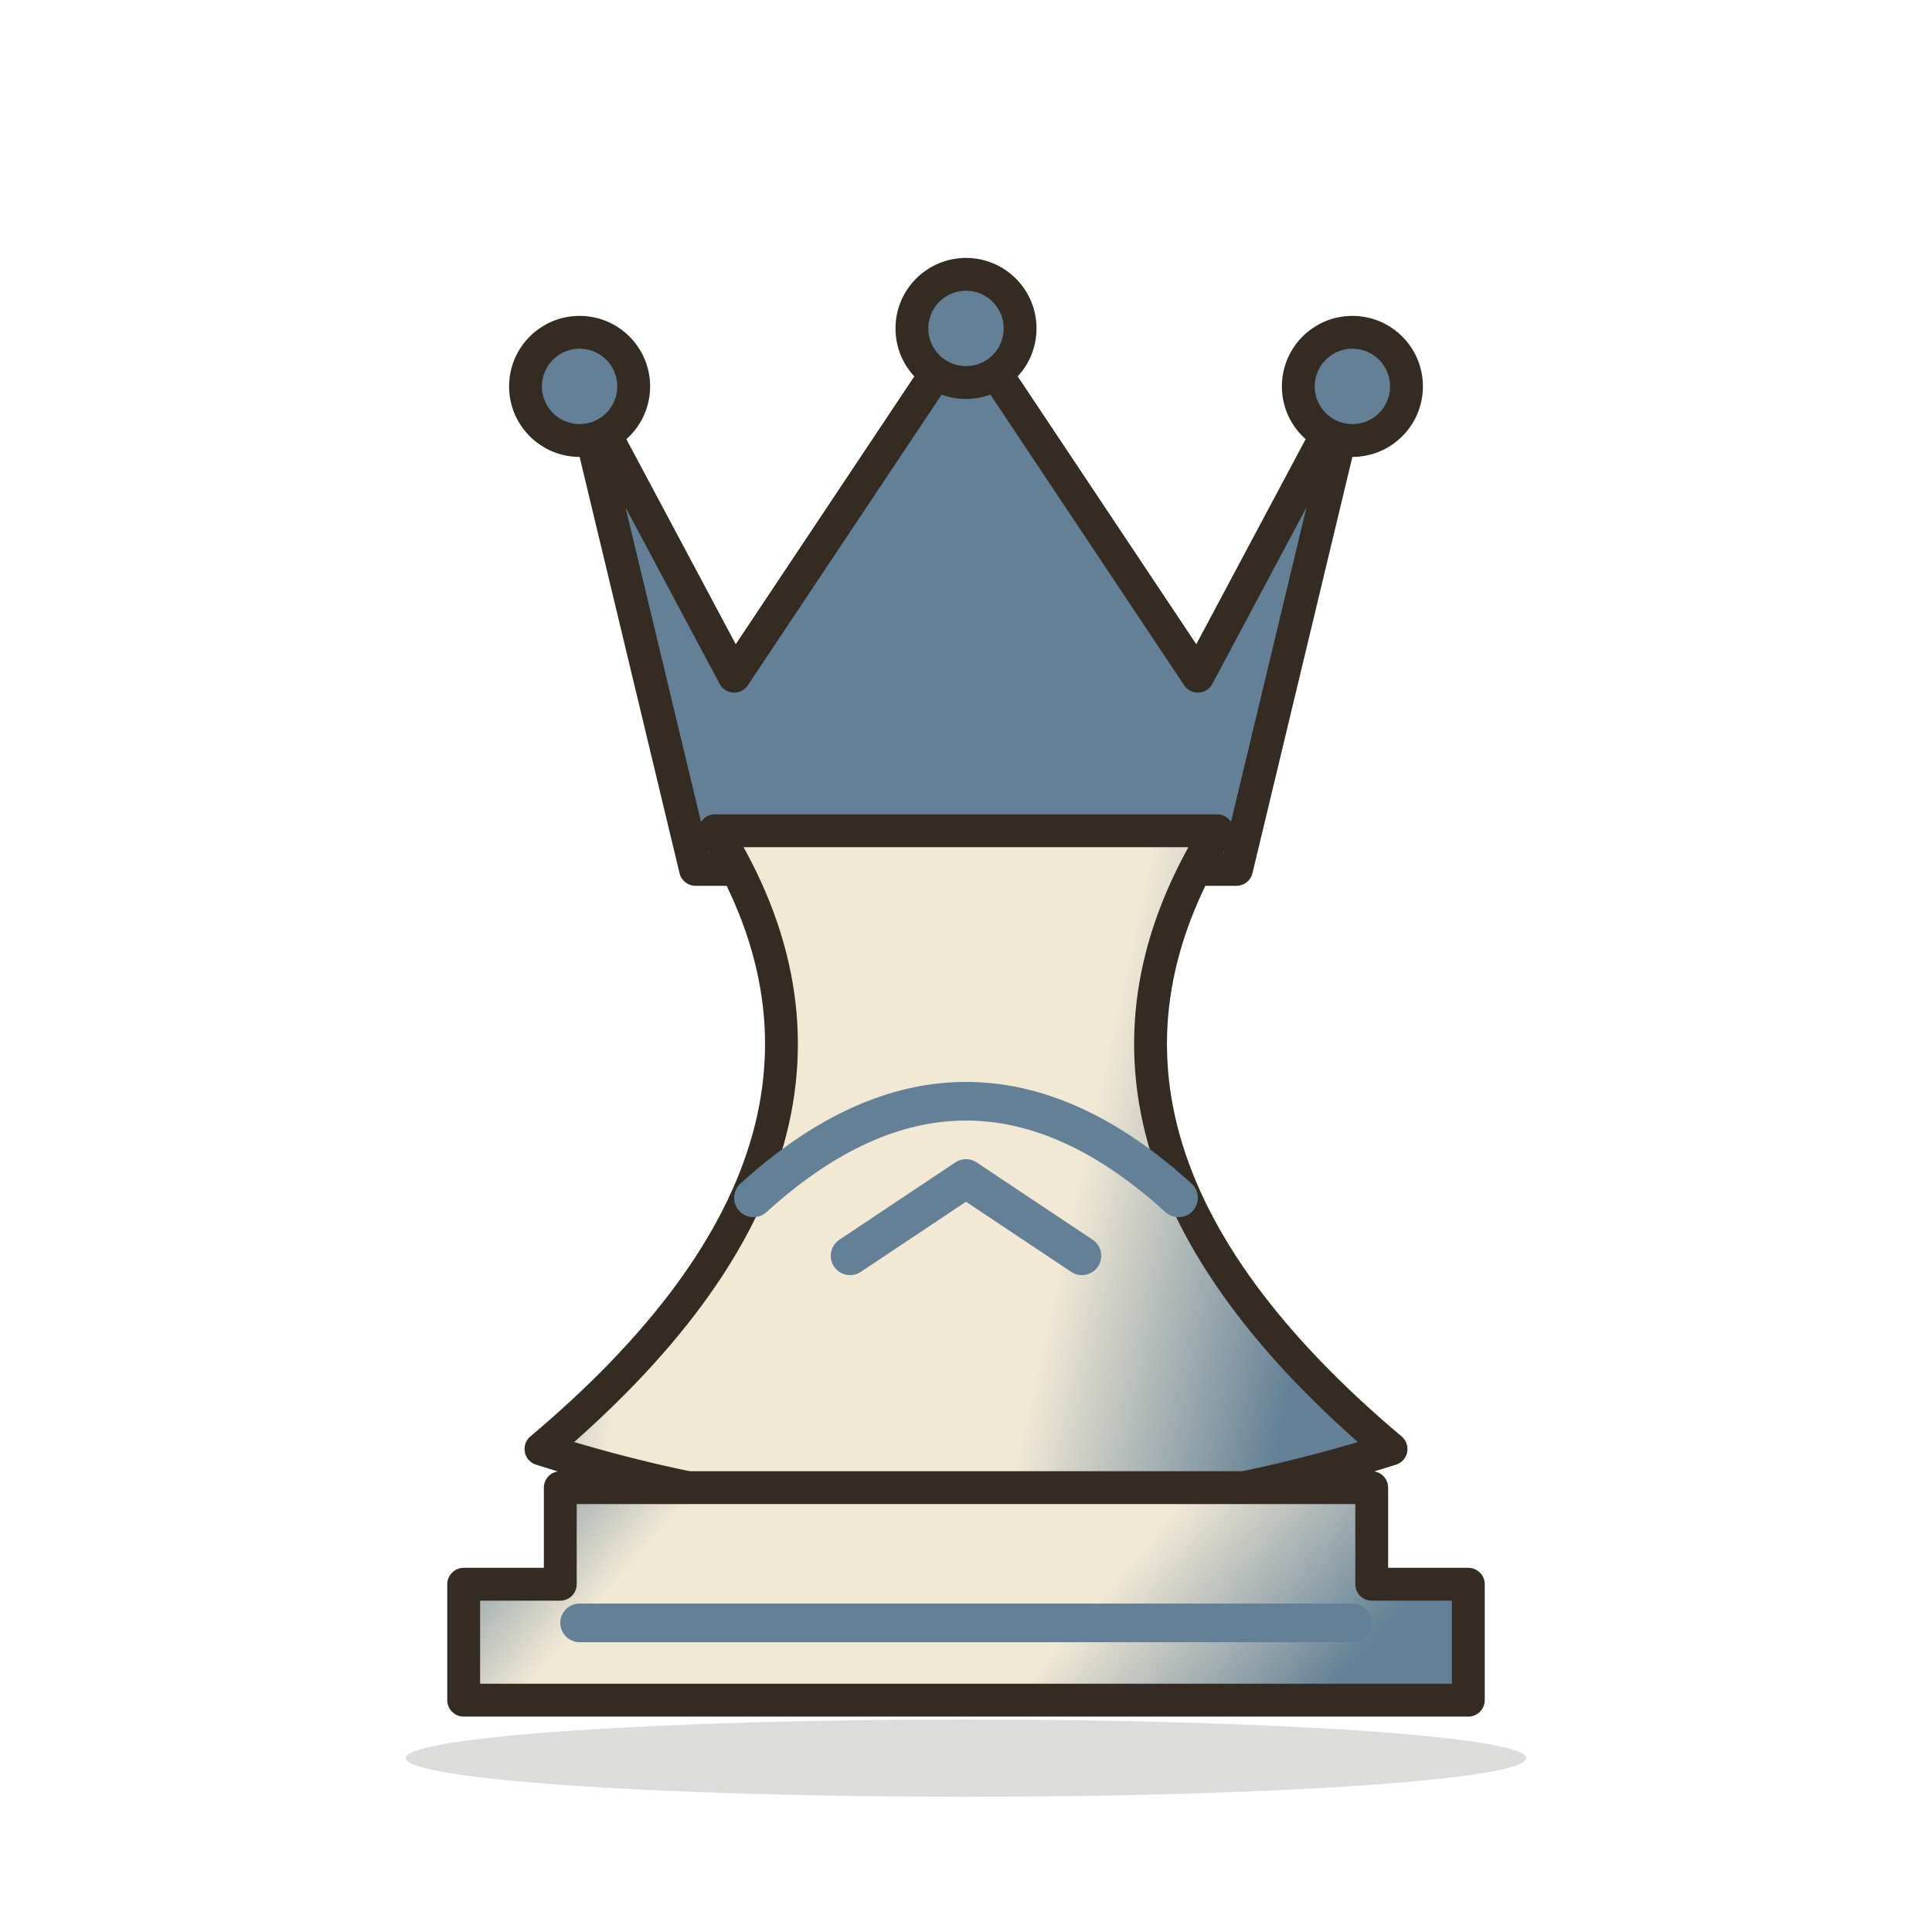
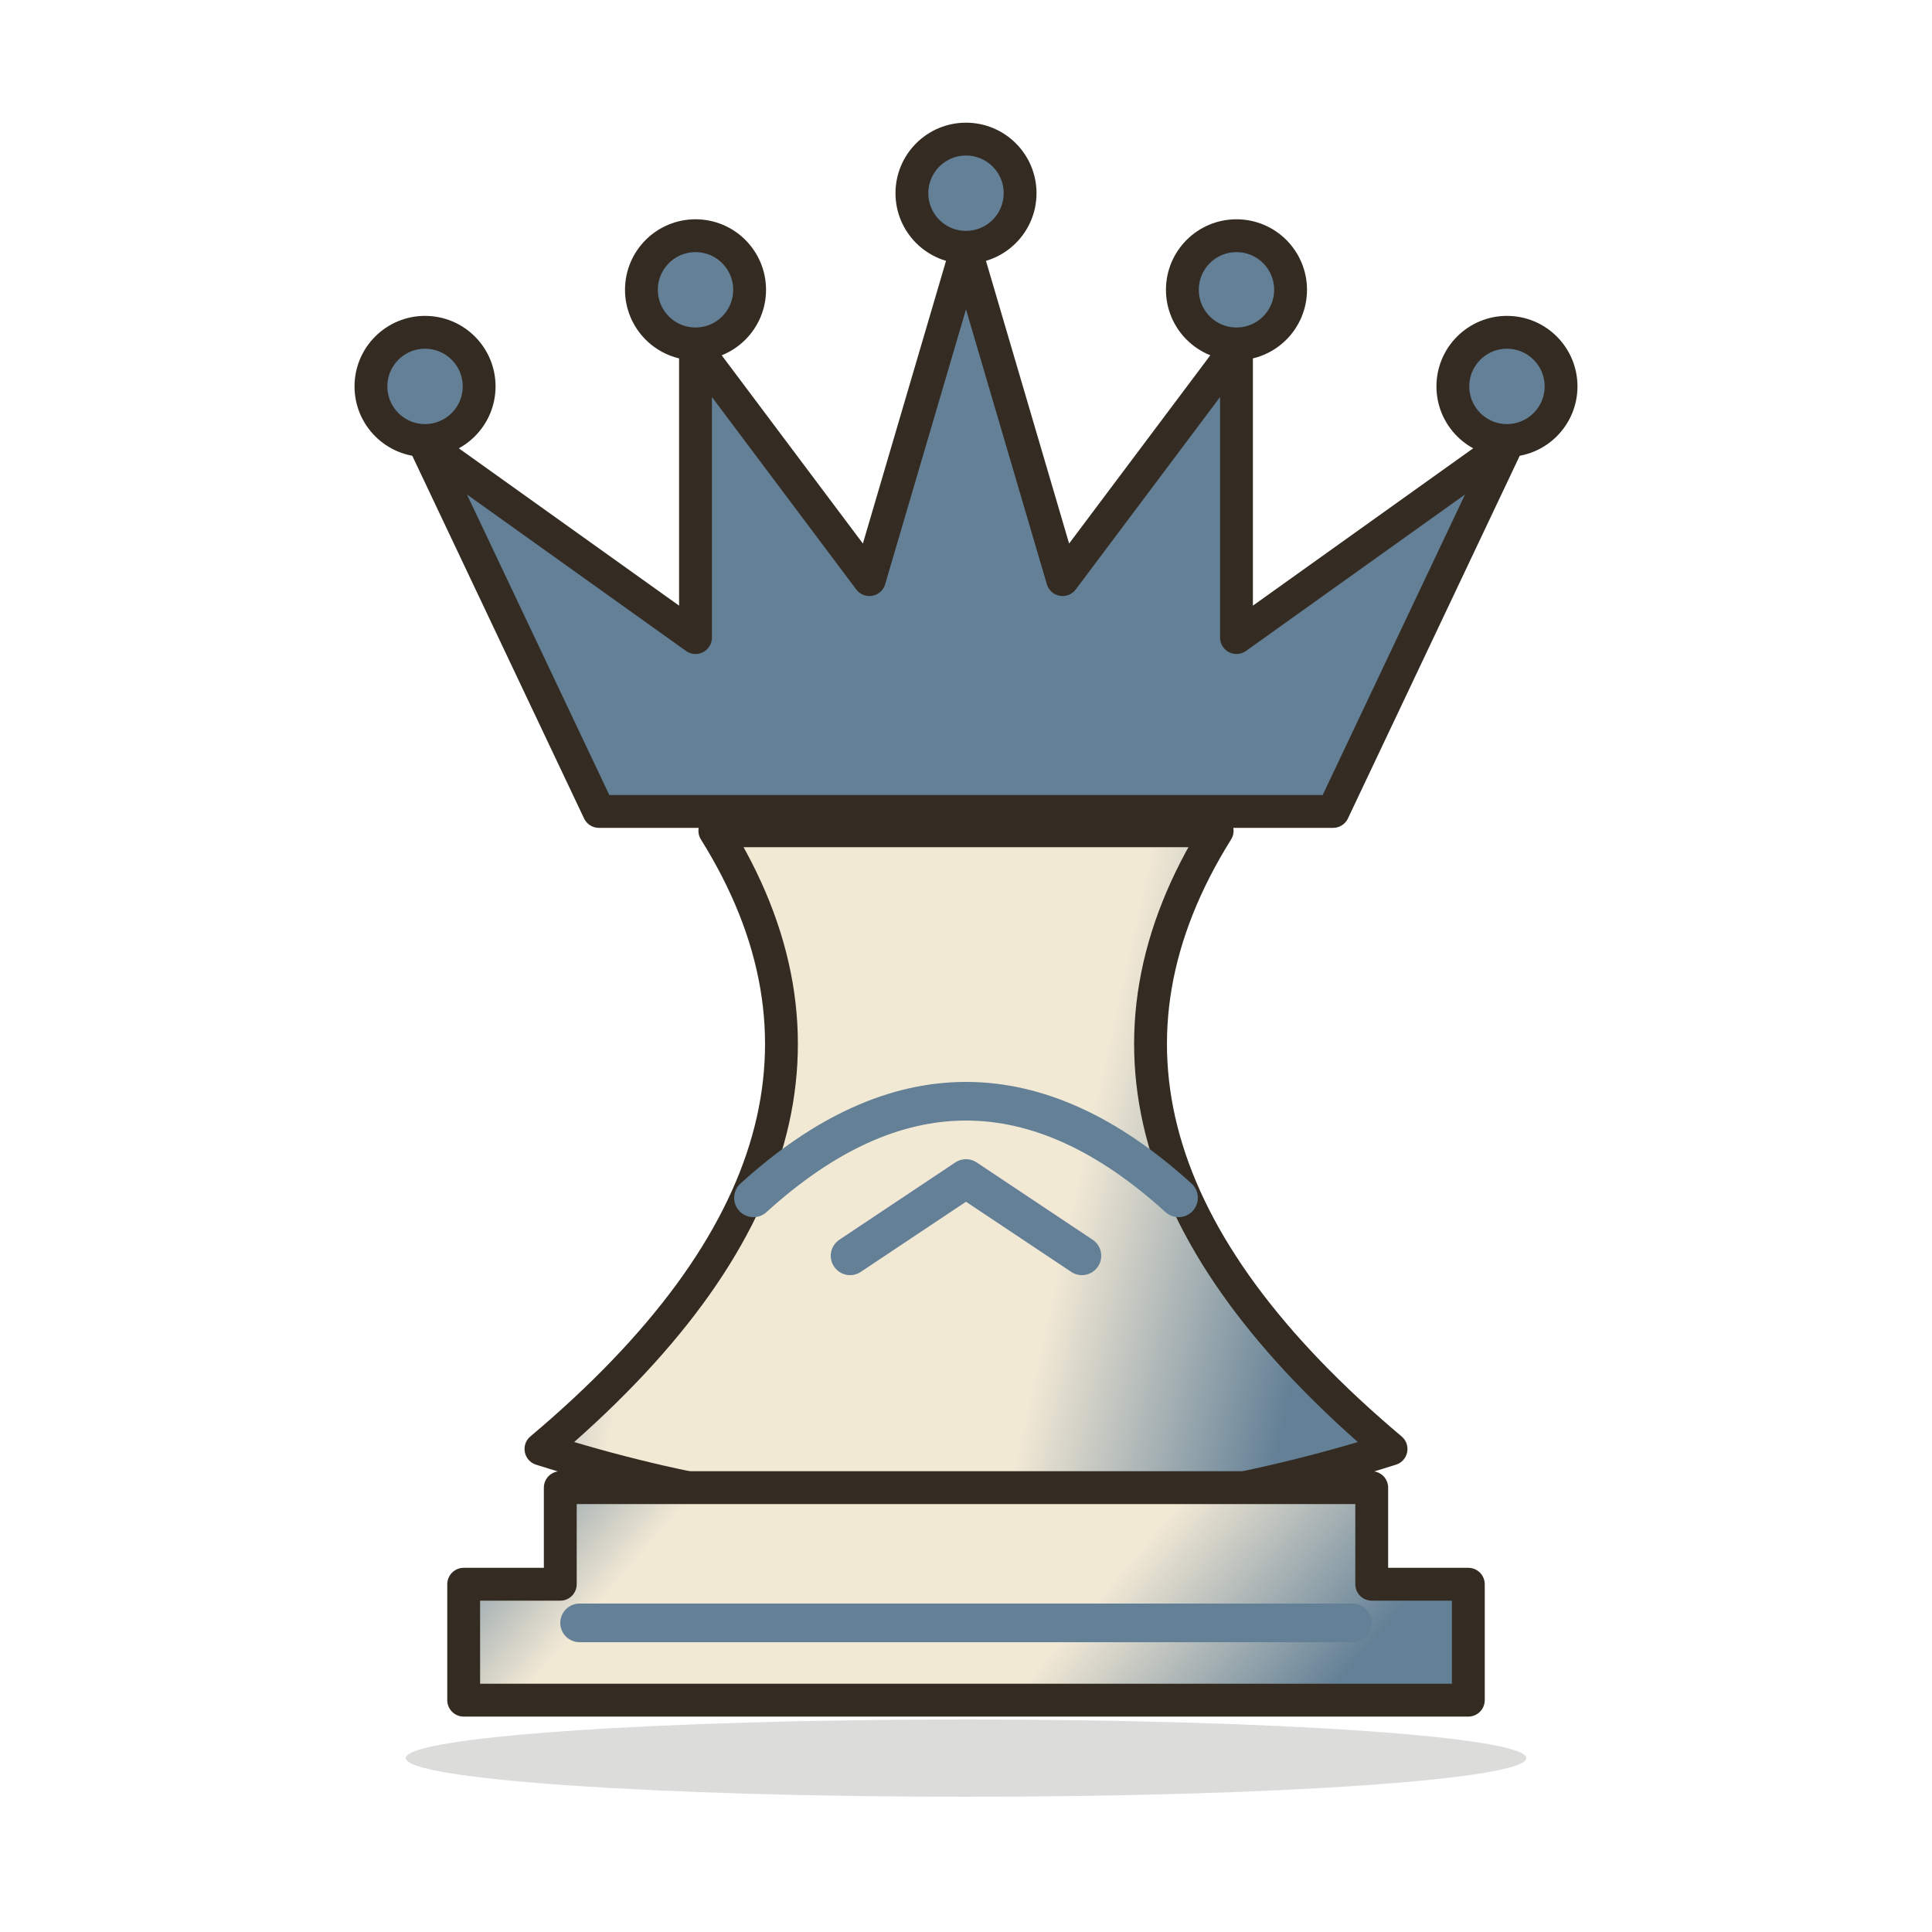
<svg xmlns="http://www.w3.org/2000/svg" viewBox="0 0 100 100">
  <defs>
    <linearGradient id="material" x2="1" y2=".18">
      <stop stop-color="#638096" />
      <stop offset=".23" stop-color="#f2e9d5" />
      <stop offset=".7" stop-color="#f2e9d5" />
      <stop offset="1" stop-color="#638096" />
    </linearGradient>
  </defs>
  <ellipse cx="50" cy="91" rx="29" ry="2" fill="#14130f" opacity=".15" />
  <g stroke="#342c22" stroke-width="1.7" stroke-linejoin="round" stroke-linecap="round">
-     <path d="M30 20l8 15 12-18 12 18 8-15-6 25H36Z" fill="#638096" />
-     <circle cx="30" cy="20" r="2.8" fill="#638096" />
-     <circle cx="50" cy="17" r="2.8" fill="#638096" />
-     <circle cx="70" cy="20" r="2.8" fill="#638096" />
    <path d="M37 43Q47 59 28 75Q50 82 72 75Q53 59 63 43Z" fill="url(#material)" />
    <path d="M39 62q11-10 22 0m-17 3 6-4 6 4" fill="none" stroke="#638096" stroke-width="2" />
+     <path d="M22 23l9 19h38l9-19-14 10V18L55 30 50 13 45 30 36 18v15Z" fill="#638096" />
+     <circle cx="22" cy="20" r="2.8" fill="#638096" />
+     <circle cx="36" cy="15" r="2.8" fill="#638096" />
+     <circle cx="50" cy="10" r="2.8" fill="#638096" />
+     <circle cx="64" cy="15" r="2.8" fill="#638096" />
+     <circle cx="78" cy="20" r="2.8" fill="#638096" />
    <path d="M29 77H71V82H76V88H24V82H29Z" fill="url(#material)" />
    <path d="M30 84h40" fill="none" stroke="#638096" stroke-width="2" />
  </g>
</svg>
